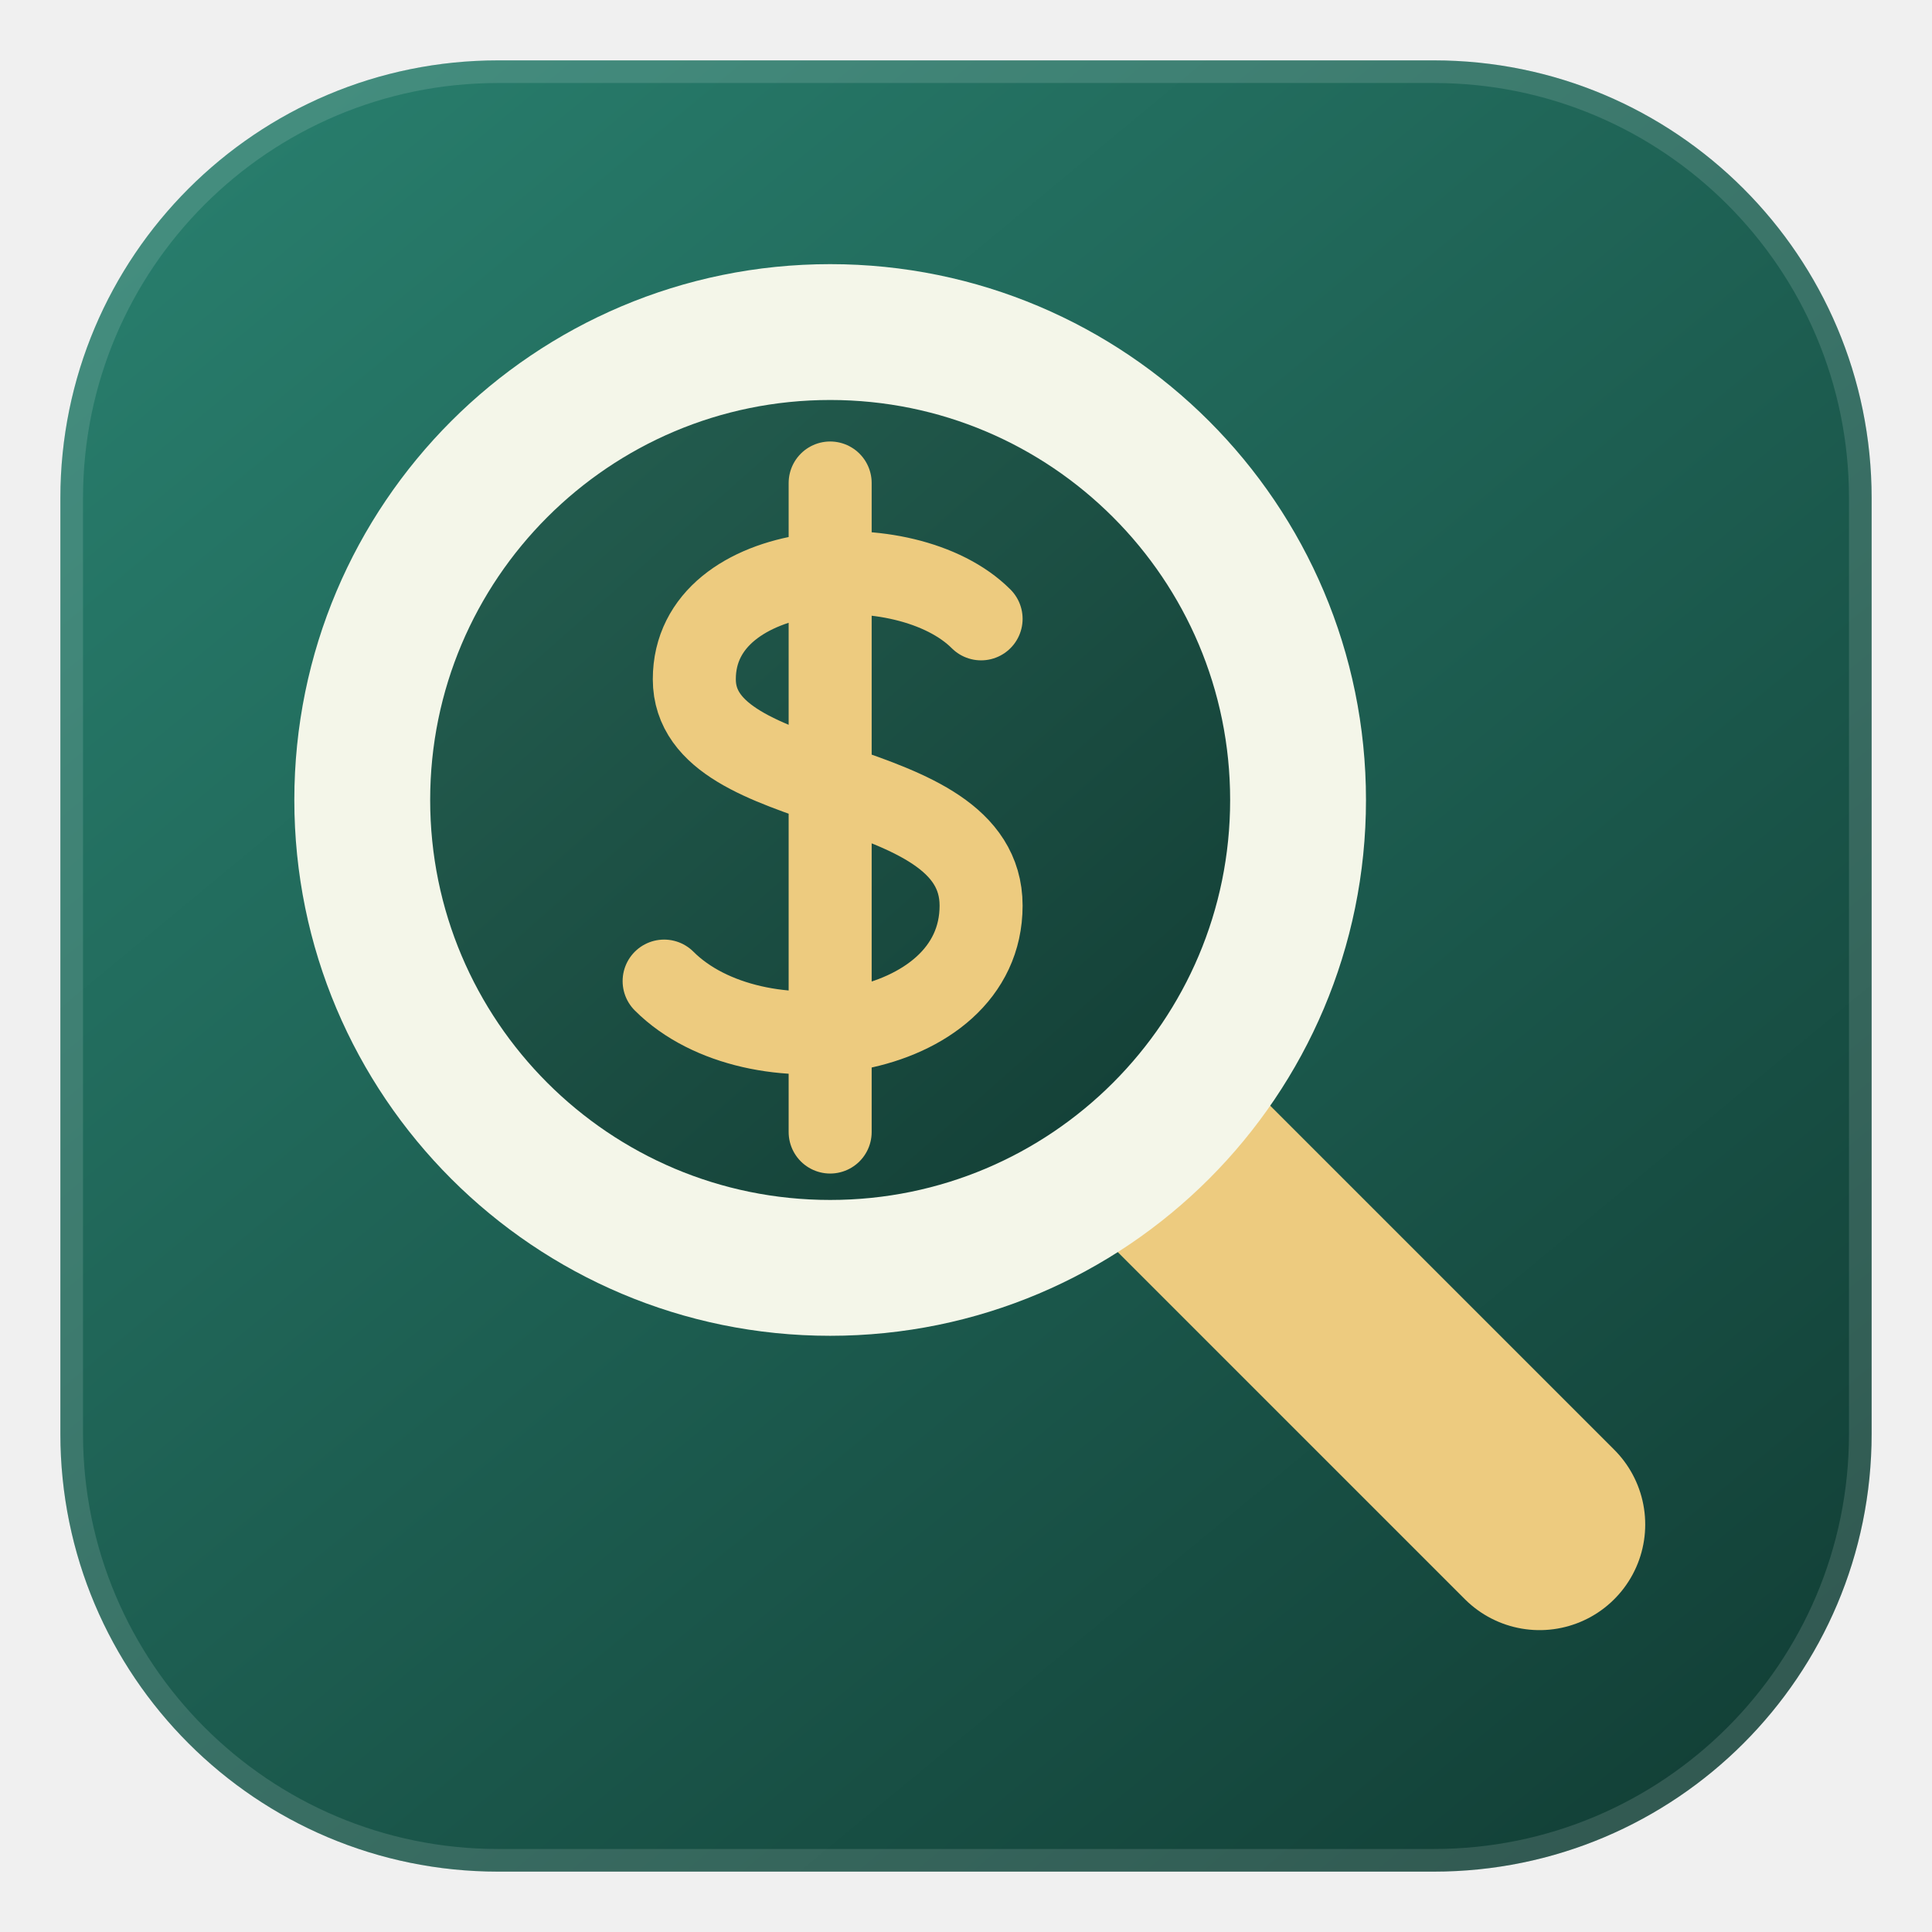
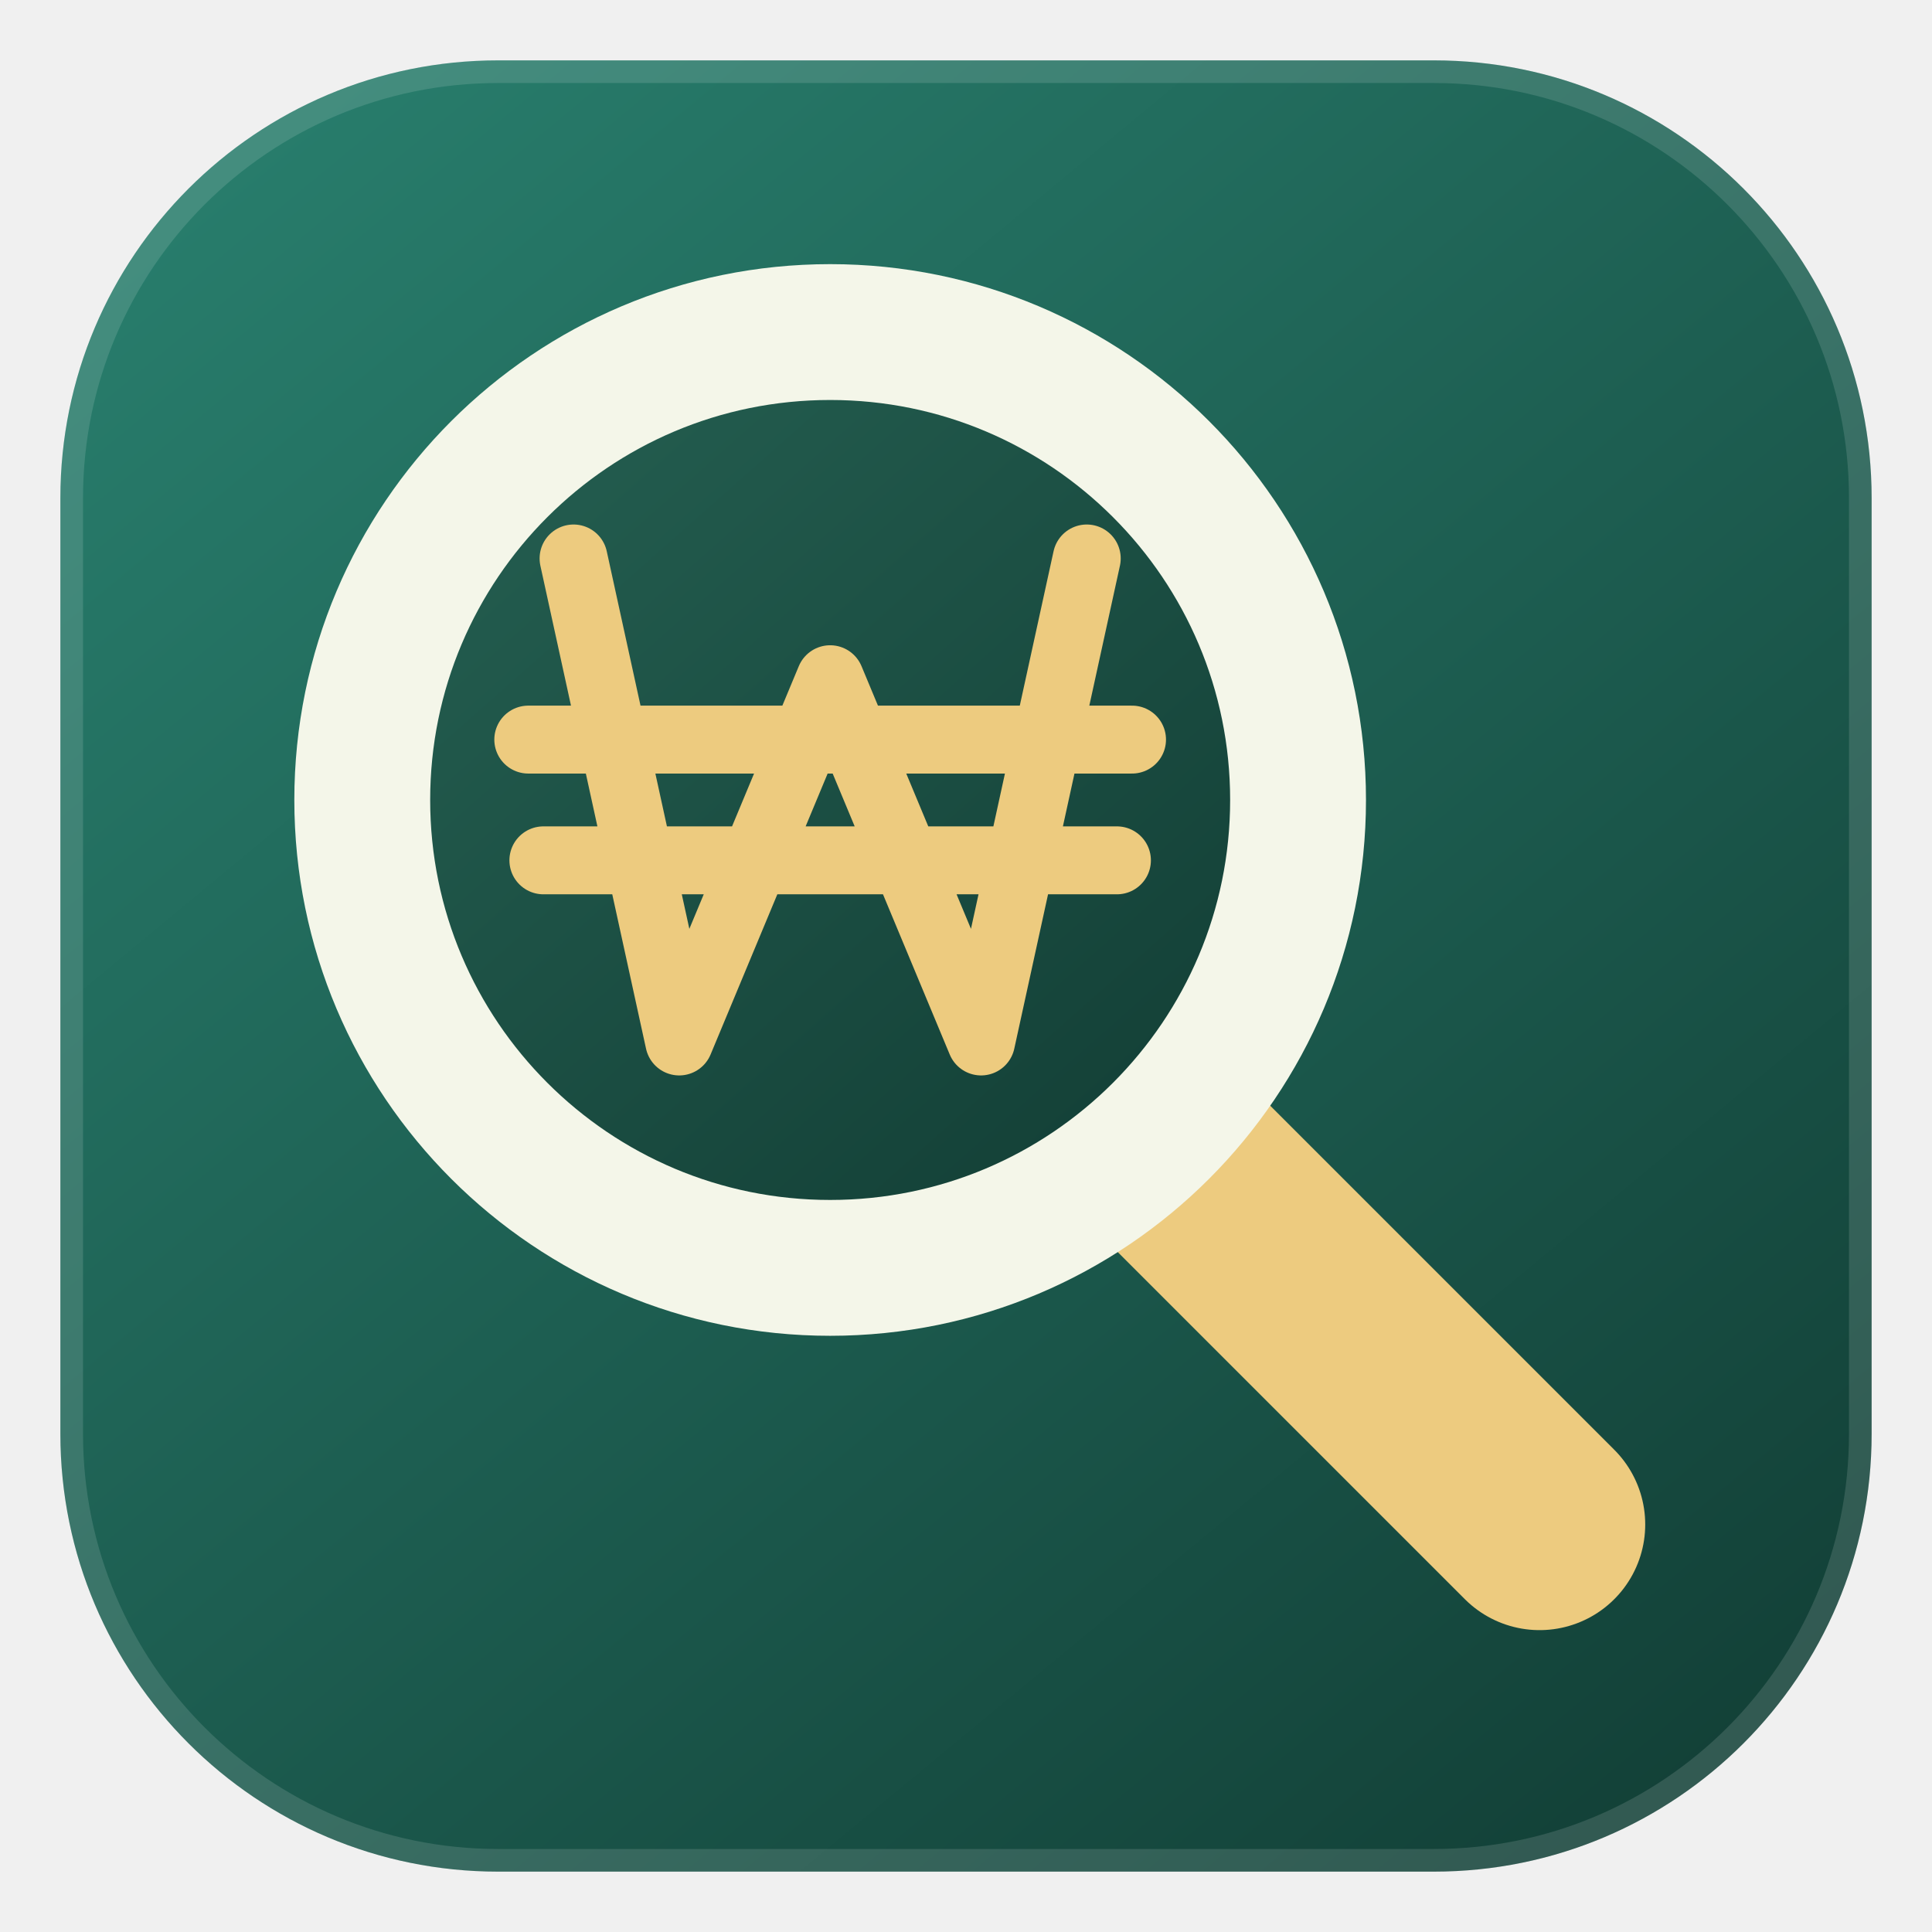
<svg xmlns="http://www.w3.org/2000/svg" width="128" height="128" viewBox="0 0 128 128">
  <defs>
    <linearGradient id="tile" x1="16" y1="8" x2="112" y2="124" gradientUnits="userSpaceOnUse">
      <stop stop-color="#287d6c" />
      <stop offset="1" stop-color="#123f36" />
    </linearGradient>
    <linearGradient id="glass" x1="32" y1="28" x2="78" y2="80" gradientUnits="userSpaceOnUse">
      <stop stop-color="#245e50" />
      <stop offset="1" stop-color="#123e35" />
    </linearGradient>
  </defs>
  <rect x="4" y="4" width="120" height="120" rx="29" fill="url(#tile)" />
  <rect x="4.75" y="4.75" width="118.5" height="118.5" rx="28.25" fill="none" stroke="#fff" stroke-opacity=".13" stroke-width="1.5" />
  <path d="M78 77 102 101" fill="none" stroke="#edcb7f" stroke-width="14" stroke-linecap="round" />
  <circle cx="55" cy="53" r="31" fill="url(#glass)" stroke="#f4f6e9" stroke-width="9" />
-   <path d="M65 41C60 36 46 37 46 45C46 53 65 51 65 60C65 69 50 71 44 65M55 32V75" fill="none" stroke="#edcb7f" stroke-width="5.5" stroke-linecap="round" stroke-linejoin="round" />
+   <path d="M38 37 45 69 55 45 65 69 72 37M35 49H75M36 57H74" fill="none" stroke="#edcb7f" stroke-width="4.5" stroke-linecap="round" stroke-linejoin="round" />
</svg>
